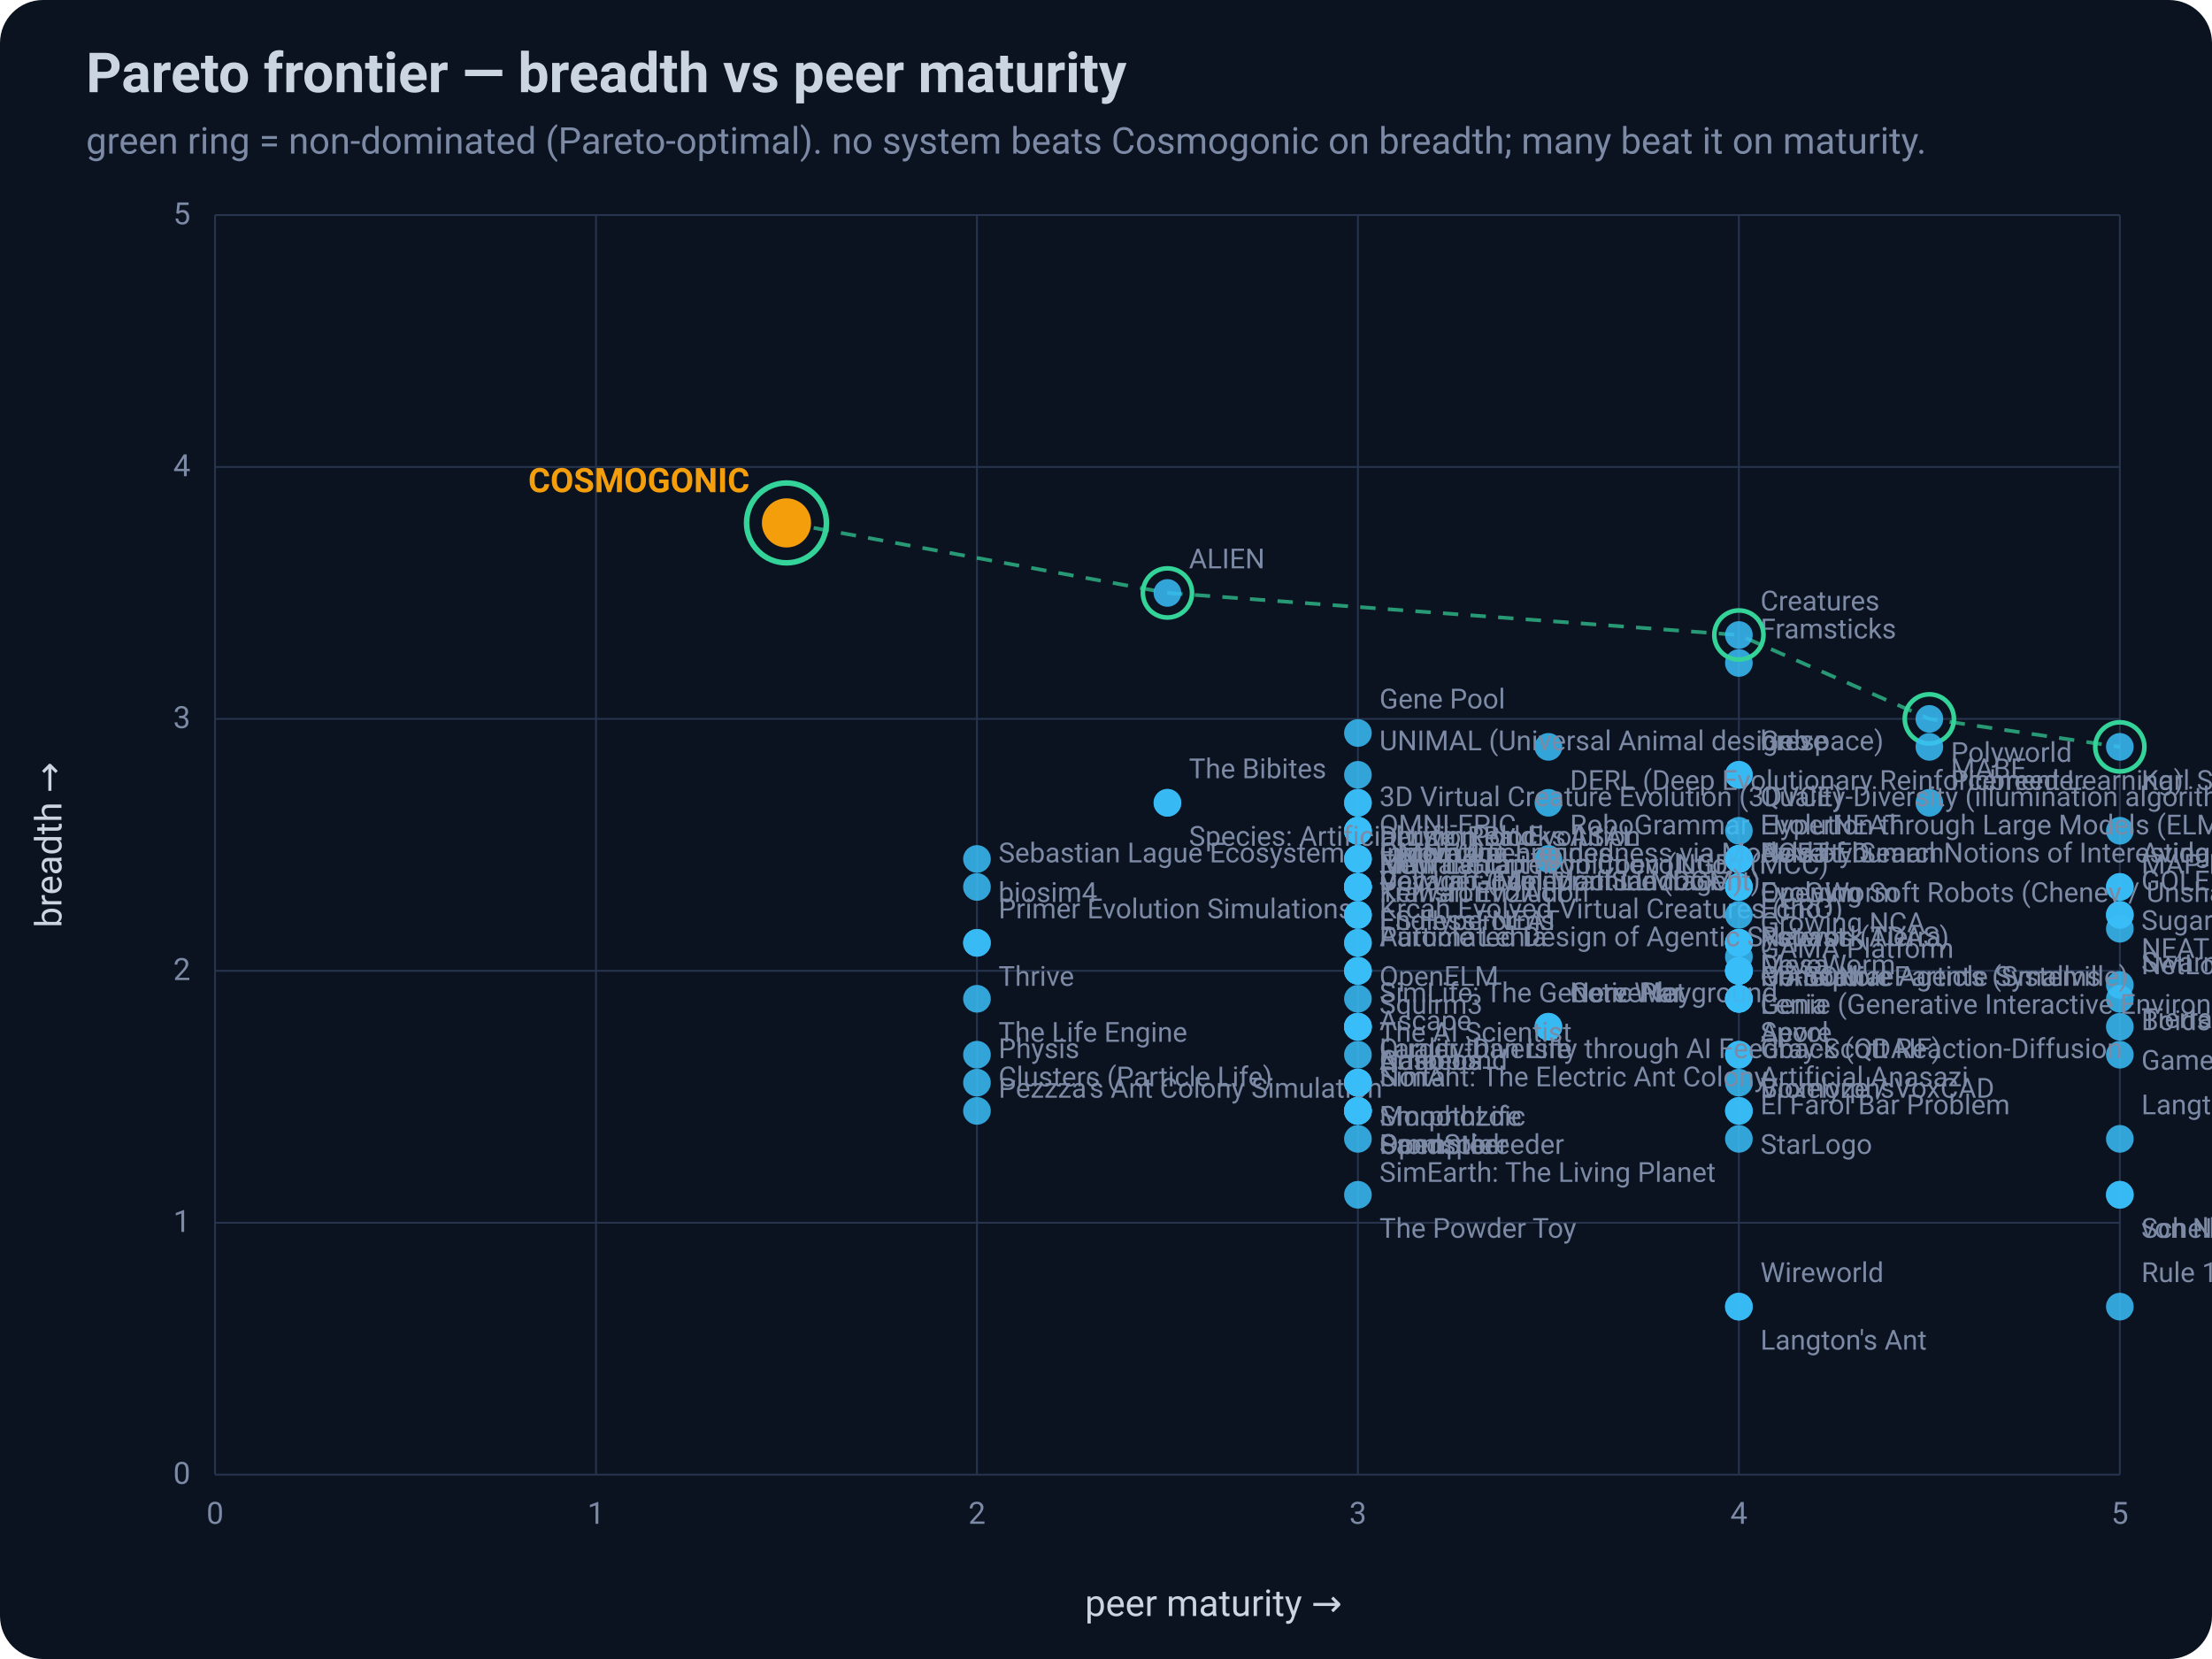
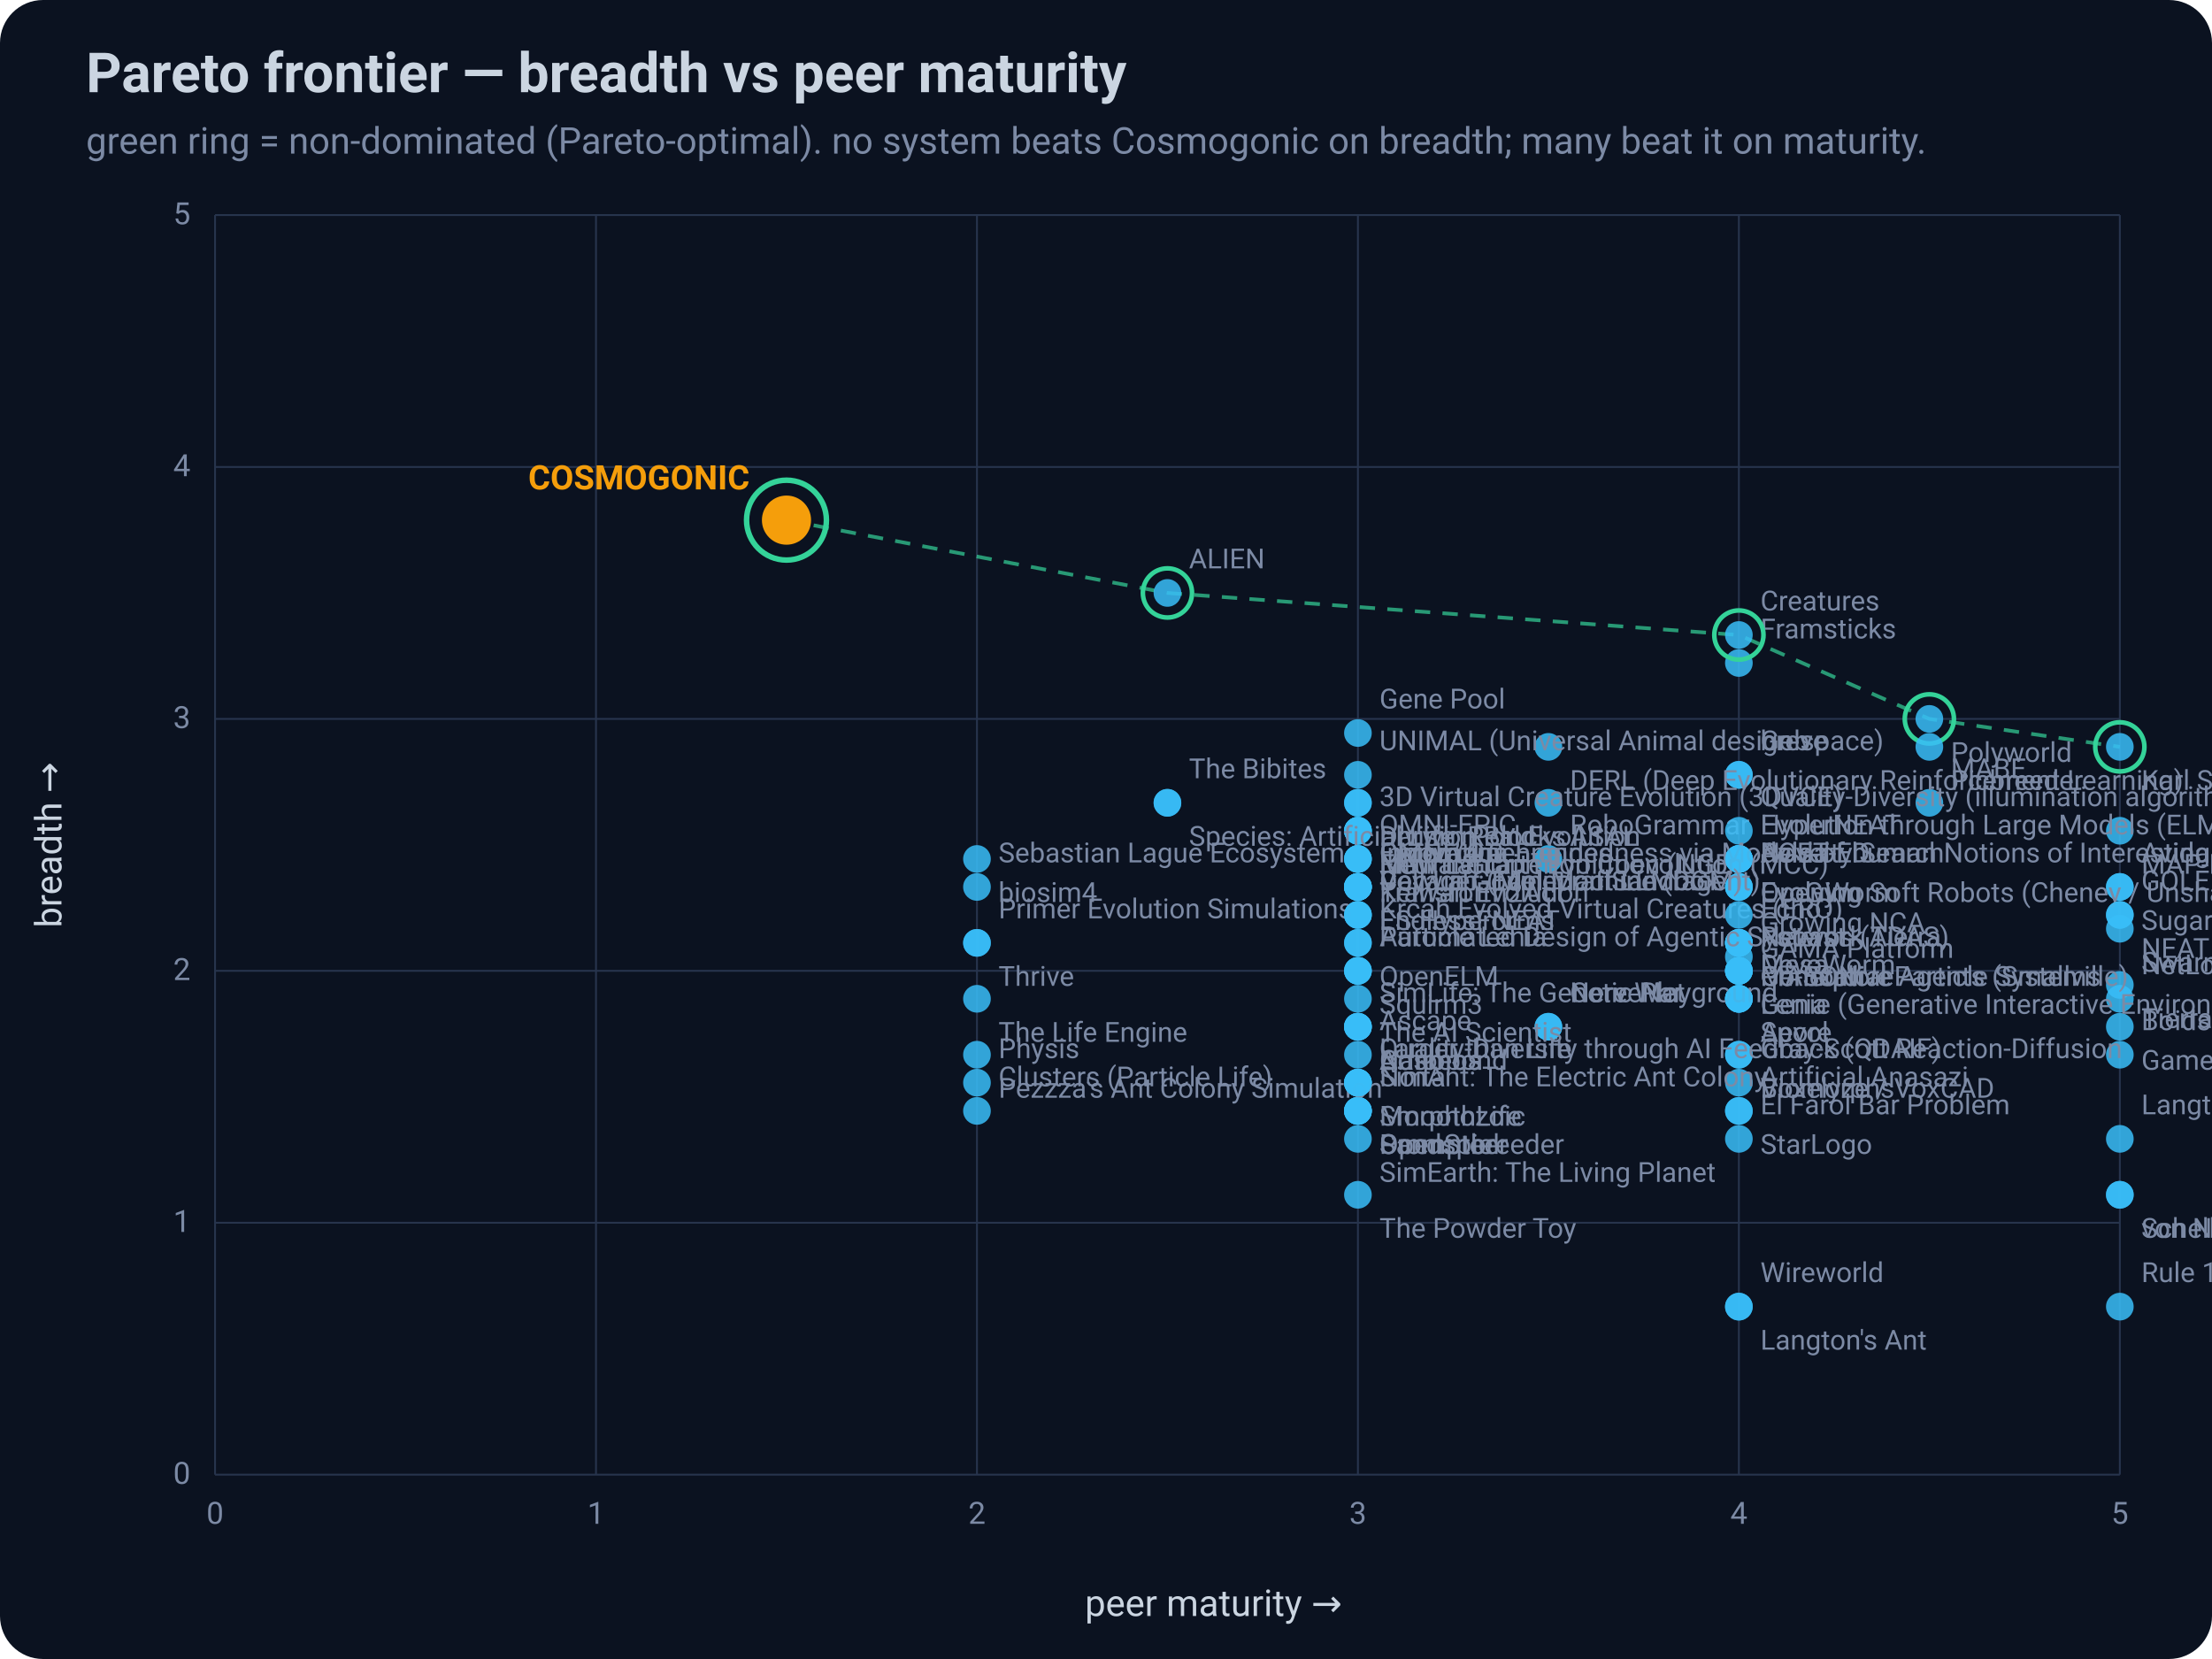
<svg xmlns="http://www.w3.org/2000/svg" viewBox="0 0 720 540" font-family="ui-sans-serif,system-ui,Segoe UI,Roboto,sans-serif" role="img" aria-label="Pareto frontier">
  <rect width="720" height="540" rx="14" fill="#0b1220" />
  <text x="28" y="30" fill="#cbd5e1" font-size="18" font-weight="700">Pareto frontier — breadth vs peer maturity</text>
  <text x="28" y="50" fill="#7c8aa5" font-size="12">green ring = non-dominated (Pareto-optimal). no system beats Cosmogonic on breadth; many beat it on maturity.</text>
  <line x1="70" y1="70" x2="70" y2="480" stroke="#27344d" stroke-width="0.6" />
  <line x1="70" y1="480" x2="690" y2="480" stroke="#27344d" stroke-width="0.6" />
  <text x="70" y="496" fill="#7c8aa5" font-size="10" text-anchor="middle">0</text>
  <text x="62" y="483" fill="#7c8aa5" font-size="10" text-anchor="end">0</text>
  <line x1="194" y1="70" x2="194" y2="480" stroke="#27344d" stroke-width="0.6" />
  <line x1="70" y1="398" x2="690" y2="398" stroke="#27344d" stroke-width="0.6" />
  <text x="194" y="496" fill="#7c8aa5" font-size="10" text-anchor="middle">1</text>
  <text x="62" y="401" fill="#7c8aa5" font-size="10" text-anchor="end">1</text>
  <line x1="318" y1="70" x2="318" y2="480" stroke="#27344d" stroke-width="0.6" />
  <line x1="70" y1="316" x2="690" y2="316" stroke="#27344d" stroke-width="0.6" />
  <text x="318" y="496" fill="#7c8aa5" font-size="10" text-anchor="middle">2</text>
  <text x="62" y="319" fill="#7c8aa5" font-size="10" text-anchor="end">2</text>
  <line x1="442" y1="70" x2="442" y2="480" stroke="#27344d" stroke-width="0.6" />
  <line x1="70" y1="234" x2="690" y2="234" stroke="#27344d" stroke-width="0.6" />
  <text x="442" y="496" fill="#7c8aa5" font-size="10" text-anchor="middle">3</text>
  <text x="62" y="237" fill="#7c8aa5" font-size="10" text-anchor="end">3</text>
  <line x1="566" y1="70" x2="566" y2="480" stroke="#27344d" stroke-width="0.6" />
  <line x1="70" y1="152" x2="690" y2="152" stroke="#27344d" stroke-width="0.6" />
  <text x="566" y="496" fill="#7c8aa5" font-size="10" text-anchor="middle">4</text>
  <text x="62" y="155" fill="#7c8aa5" font-size="10" text-anchor="end">4</text>
  <line x1="690" y1="70" x2="690" y2="480" stroke="#27344d" stroke-width="0.6" />
  <line x1="70" y1="70" x2="690" y2="70" stroke="#27344d" stroke-width="0.6" />
  <text x="690" y="496" fill="#7c8aa5" font-size="10" text-anchor="middle">5</text>
  <text x="62" y="73" fill="#7c8aa5" font-size="10" text-anchor="end">5</text>
  <text x="395" y="526" fill="#cbd5e1" font-size="12" text-anchor="middle">peer maturity →</text>
  <text x="20" y="275" fill="#cbd5e1" font-size="12" text-anchor="middle" transform="rotate(-90 20 275)">breadth →</text>
-   <polyline points="256,170.204 380,193 566,206.694 628,234 690,243.102" fill="none" stroke="#34d399" stroke-width="1.2" stroke-dasharray="5 4" opacity="0.7" />
-   <circle cx="256" cy="170.204" r="8" fill="#f59e0b" />
-   <circle cx="256" cy="170.204" r="13" fill="none" stroke="#34d399" stroke-width="1.8" />
-   <text x="244" y="160.204" fill="#f59e0b" font-size="11" font-weight="700" text-anchor="end">COSMOGONIC</text>
+   <polyline points="256,169.302 380,193 566,206.694 628,234 690,243.102" fill="none" stroke="#34d399" stroke-width="1.2" stroke-dasharray="5 4" opacity="0.7" />
+   <circle cx="256" cy="169.302" r="8" fill="#f59e0b" />
+   <circle cx="256" cy="169.302" r="13" fill="none" stroke="#34d399" stroke-width="1.8" />
+   <text x="244" y="159.302" fill="#f59e0b" font-size="11" font-weight="700" text-anchor="end">COSMOGONIC</text>
  <circle cx="690" cy="334.204" r="4.5" fill="#38bdf8" opacity="0.85" />
  <text x="697" y="348.204" fill="#7c8aa5" font-size="9">Game of Life</text>
  <circle cx="690" cy="343.306" r="4.5" fill="#38bdf8" opacity="0.85" />
  <text x="697" y="335.306" fill="#7c8aa5" font-size="9">Boids</text>
  <circle cx="566" cy="343.306" r="4.5" fill="#38bdf8" opacity="0.85" />
  <text x="573" y="357.306" fill="#7c8aa5" font-size="9">Biomorphs</text>
  <circle cx="504" cy="334.204" r="4.5" fill="#38bdf8" opacity="0.85" />
  <text x="511" y="326.204" fill="#7c8aa5" font-size="9">Core War</text>
  <circle cx="690" cy="320.592" r="4.5" fill="#38bdf8" opacity="0.85" />
  <text x="697" y="334.592" fill="#7c8aa5" font-size="9">Tierra</text>
  <circle cx="690" cy="288.694" r="4.5" fill="#38bdf8" opacity="0.85" />
  <text x="697" y="280.694" fill="#7c8aa5" font-size="9">Avida</text>
  <circle cx="628" cy="234" r="4.5" fill="#38bdf8" opacity="0.85" />
  <circle cx="628" cy="234" r="8" fill="none" stroke="#34d399" stroke-width="1.5" />
  <text x="635" y="248" fill="#7c8aa5" font-size="9">Polyworld</text>
  <circle cx="566" cy="215.796" r="4.5" fill="#38bdf8" opacity="0.85" />
  <text x="573" y="207.796" fill="#7c8aa5" font-size="9">Framsticks</text>
  <circle cx="690" cy="243.102" r="4.5" fill="#38bdf8" opacity="0.85" />
  <circle cx="690" cy="243.102" r="8" fill="none" stroke="#34d399" stroke-width="1.5" />
  <text x="697" y="257.102" fill="#7c8aa5" font-size="9">Karl Sims VC</text>
  <circle cx="566" cy="206.694" r="4.5" fill="#38bdf8" opacity="0.85" />
  <circle cx="566" cy="206.694" r="8" fill="none" stroke="#34d399" stroke-width="1.5" />
  <text x="573" y="198.694" fill="#7c8aa5" font-size="9">Creatures</text>
  <circle cx="442" cy="261.306" r="4.5" fill="#38bdf8" opacity="0.85" />
  <text x="449" y="275.306" fill="#7c8aa5" font-size="9">Darwin Pond</text>
  <circle cx="442" cy="238.592" r="4.5" fill="#38bdf8" opacity="0.85" />
  <text x="449" y="230.592" fill="#7c8aa5" font-size="9">Gene Pool</text>
  <circle cx="690" cy="288.694" r="4.5" fill="#38bdf8" opacity="0.85" />
  <text x="697" y="302.694" fill="#7c8aa5" font-size="9">Sugarscape</text>
  <circle cx="566" cy="306.898" r="4.5" fill="#38bdf8" opacity="0.85" />
  <text x="573" y="298.898" fill="#7c8aa5" font-size="9">Echo</text>
  <circle cx="690" cy="302.306" r="4.5" fill="#38bdf8" opacity="0.85" />
  <text x="697" y="316.306" fill="#7c8aa5" font-size="9">Swarm</text>
  <circle cx="566" cy="252.204" r="4.5" fill="#38bdf8" opacity="0.85" />
  <text x="573" y="244.204" fill="#7c8aa5" font-size="9">breve</text>
  <circle cx="628" cy="243.102" r="4.5" fill="#38bdf8" opacity="0.85" />
  <text x="635" y="257.102" fill="#7c8aa5" font-size="9">Picbreeder</text>
  <circle cx="628" cy="261.306" r="4.5" fill="#38bdf8" opacity="0.85" />
  <text x="635" y="253.306" fill="#7c8aa5" font-size="9">MABE</text>
  <circle cx="566" cy="316" r="4.5" fill="#38bdf8" opacity="0.85" />
  <text x="573" y="330" fill="#7c8aa5" font-size="9">Lenia</text>
  <circle cx="566" cy="311.408" r="4.5" fill="#38bdf8" opacity="0.85" />
  <text x="573" y="303.408" fill="#7c8aa5" font-size="9">Growing NCA</text>
  <circle cx="566" cy="279.592" r="4.5" fill="#38bdf8" opacity="0.85" />
  <text x="573" y="293.592" fill="#7c8aa5" font-size="9">OpenWorm</text>
  <circle cx="566" cy="288.694" r="4.5" fill="#38bdf8" opacity="0.85" />
  <text x="573" y="280.694" fill="#7c8aa5" font-size="9">POET</text>
  <circle cx="566" cy="279.592" r="4.5" fill="#38bdf8" opacity="0.85" />
  <text x="573" y="293.592" fill="#7c8aa5" font-size="9">EvoGym</text>
  <circle cx="380" cy="193" r="4.5" fill="#38bdf8" opacity="0.85" />
  <circle cx="380" cy="193" r="8" fill="none" stroke="#34d399" stroke-width="1.5" />
  <text x="387" y="185" fill="#7c8aa5" font-size="9">ALIEN</text>
  <circle cx="504" cy="261.306" r="4.5" fill="#38bdf8" opacity="0.85" />
  <text x="511" y="275.306" fill="#7c8aa5" font-size="9">ASAL</text>
  <circle cx="566" cy="425.306" r="4.5" fill="#38bdf8" opacity="0.85" />
  <text x="573" y="417.306" fill="#7c8aa5" font-size="9">Wireworld</text>
  <circle cx="566" cy="425.306" r="4.5" fill="#38bdf8" opacity="0.85" />
  <text x="573" y="439.306" fill="#7c8aa5" font-size="9">Langton's Ant</text>
  <circle cx="690" cy="370.694" r="4.5" fill="#38bdf8" opacity="0.85" />
  <text x="697" y="362.694" fill="#7c8aa5" font-size="9">Langton's Loops</text>
  <circle cx="690" cy="388.898" r="4.5" fill="#38bdf8" opacity="0.85" />
  <text x="697" y="402.898" fill="#7c8aa5" font-size="9">von Neumann Universal Constructor</text>
  <circle cx="690" cy="425.306" r="4.5" fill="#38bdf8" opacity="0.85" />
  <text x="697" y="417.306" fill="#7c8aa5" font-size="9">Rule 110</text>
  <circle cx="442" cy="352.408" r="4.5" fill="#38bdf8" opacity="0.85" />
  <text x="449" y="366.408" fill="#7c8aa5" font-size="9">SmoothLife</text>
  <circle cx="442" cy="352.408" r="4.5" fill="#38bdf8" opacity="0.85" />
  <text x="449" y="344.408" fill="#7c8aa5" font-size="9">Larger than Life</text>
  <circle cx="442" cy="270.408" r="4.5" fill="#38bdf8" opacity="0.85" />
  <text x="449" y="284.408" fill="#7c8aa5" font-size="9">Flow Lenia</text>
  <circle cx="442" cy="316" r="4.5" fill="#38bdf8" opacity="0.85" />
  <text x="449" y="308" fill="#7c8aa5" font-size="9">Particle Lenia</text>
  <circle cx="566" cy="306.898" r="4.5" fill="#38bdf8" opacity="0.85" />
  <text x="573" y="320.898" fill="#7c8aa5" font-size="9">Primordial Particle Systems</text>
  <circle cx="566" cy="352.408" r="4.5" fill="#38bdf8" opacity="0.85" />
  <text x="573" y="344.408" fill="#7c8aa5" font-size="9">Gray-Scott Reaction-Diffusion</text>
  <circle cx="566" cy="325.102" r="4.5" fill="#38bdf8" opacity="0.85" />
  <text x="573" y="339.102" fill="#7c8aa5" font-size="9">Aevol</text>
  <circle cx="566" cy="288.694" r="4.5" fill="#38bdf8" opacity="0.85" />
  <text x="573" y="280.694" fill="#7c8aa5" font-size="9">Avida-ED</text>
  <circle cx="442" cy="334.204" r="4.5" fill="#38bdf8" opacity="0.85" />
  <text x="449" y="348.204" fill="#7c8aa5" font-size="9">Nanopond</text>
  <circle cx="318" cy="352.408" r="4.5" fill="#38bdf8" opacity="0.85" />
  <text x="325" y="344.408" fill="#7c8aa5" font-size="9">Physis</text>
  <circle cx="442" cy="334.204" r="4.5" fill="#38bdf8" opacity="0.85" />
  <text x="449" y="348.204" fill="#7c8aa5" font-size="9">Cosmos</text>
  <circle cx="566" cy="252.204" r="4.5" fill="#38bdf8" opacity="0.85" />
  <text x="573" y="244.204" fill="#7c8aa5" font-size="9">Geb</text>
  <circle cx="442" cy="334.204" r="4.5" fill="#38bdf8" opacity="0.85" />
  <text x="449" y="348.204" fill="#7c8aa5" font-size="9">Amoeba</text>
  <circle cx="442" cy="288.694" r="4.5" fill="#38bdf8" opacity="0.85" />
  <text x="449" y="280.694" fill="#7c8aa5" font-size="9">Evolve 4.0</text>
  <circle cx="442" cy="316" r="4.5" fill="#38bdf8" opacity="0.85" />
  <text x="449" y="330" fill="#7c8aa5" font-size="9">Squirm3</text>
  <circle cx="566" cy="316" r="4.5" fill="#38bdf8" opacity="0.85" />
  <text x="573" y="308" fill="#7c8aa5" font-size="9">Network Tierra</text>
  <circle cx="318" cy="279.592" r="4.5" fill="#38bdf8" opacity="0.85" />
  <text x="325" y="293.592" fill="#7c8aa5" font-size="9">biosim4</text>
  <circle cx="690" cy="297.796" r="4.5" fill="#38bdf8" opacity="0.85" />
  <text x="697" y="289.796" fill="#7c8aa5" font-size="9">GOLEM (Genetically Organized Lifelike Electro Mechanics)</text>
  <circle cx="566" cy="343.306" r="4.5" fill="#38bdf8" opacity="0.85" />
  <text x="573" y="357.306" fill="#7c8aa5" font-size="9">Voxelyze / VoxCAD</text>
  <circle cx="442" cy="270.408" r="4.5" fill="#38bdf8" opacity="0.85" />
  <text x="449" y="262.408" fill="#7c8aa5" font-size="9">3D Virtual Creature Evolution (3DVCE)</text>
  <circle cx="504" cy="243.102" r="4.5" fill="#38bdf8" opacity="0.85" />
  <text x="511" y="257.102" fill="#7c8aa5" font-size="9">DERL (Deep Evolutionary Reinforcement Learning)</text>
  <circle cx="442" cy="252.204" r="4.5" fill="#38bdf8" opacity="0.85" />
  <text x="449" y="244.204" fill="#7c8aa5" font-size="9">UNIMAL (Universal Animal design space)</text>
  <circle cx="566" cy="279.592" r="4.5" fill="#38bdf8" opacity="0.85" />
  <text x="573" y="293.592" fill="#7c8aa5" font-size="9">Evolving Soft Robots (Cheney / Unshackling Evolution)</text>
  <circle cx="504" cy="279.592" r="4.5" fill="#38bdf8" opacity="0.85" />
  <text x="511" y="271.592" fill="#7c8aa5" font-size="9">RoboGrammar</text>
  <circle cx="442" cy="279.592" r="4.5" fill="#38bdf8" opacity="0.85" />
  <text x="449" y="293.592" fill="#7c8aa5" font-size="9">Transform2Act</text>
  <circle cx="504" cy="334.204" r="4.5" fill="#38bdf8" opacity="0.85" />
  <text x="511" y="326.204" fill="#7c8aa5" font-size="9">NerveNet</text>
  <circle cx="442" cy="270.408" r="4.5" fill="#38bdf8" opacity="0.85" />
  <text x="449" y="284.408" fill="#7c8aa5" font-size="9">Neural Graph Evolution (NGE)</text>
  <circle cx="442" cy="306.898" r="4.5" fill="#38bdf8" opacity="0.85" />
  <text x="449" y="298.898" fill="#7c8aa5" font-size="9">Krcah Evolved Virtual Creatures (ERO)</text>
  <circle cx="690" cy="297.796" r="4.5" fill="#38bdf8" opacity="0.85" />
  <text x="697" y="311.796" fill="#7c8aa5" font-size="9">NEAT (NeuroEvolution of Augmenting Topologies)</text>
  <circle cx="566" cy="279.592" r="4.5" fill="#38bdf8" opacity="0.85" />
  <text x="573" y="271.592" fill="#7c8aa5" font-size="9">HyperNEAT</text>
  <circle cx="442" cy="288.694" r="4.5" fill="#38bdf8" opacity="0.85" />
  <text x="449" y="302.694" fill="#7c8aa5" font-size="9">ES-HyperNEAT</text>
  <circle cx="566" cy="288.694" r="4.5" fill="#38bdf8" opacity="0.85" />
  <text x="573" y="280.694" fill="#7c8aa5" font-size="9">Novelty Search</text>
  <circle cx="690" cy="270.408" r="4.5" fill="#38bdf8" opacity="0.85" />
  <text x="697" y="284.408" fill="#7c8aa5" font-size="9">MAP-Elites</text>
  <circle cx="566" cy="270.408" r="4.5" fill="#38bdf8" opacity="0.85" />
  <text x="573" y="262.408" fill="#7c8aa5" font-size="9">Quality-Diversity (illumination algorithms)</text>
  <circle cx="566" cy="306.898" r="4.5" fill="#38bdf8" opacity="0.85" />
  <text x="573" y="320.898" fill="#7c8aa5" font-size="9">Go-Explore</text>
  <circle cx="442" cy="288.694" r="4.5" fill="#38bdf8" opacity="0.85" />
  <text x="449" y="280.694" fill="#7c8aa5" font-size="9">OMNI (Open-endedness via Models of human Notions of Interestingness)</text>
  <circle cx="442" cy="270.408" r="4.5" fill="#38bdf8" opacity="0.85" />
  <text x="449" y="284.408" fill="#7c8aa5" font-size="9">Minimal Criterion Coevolution (MCC)</text>
  <circle cx="442" cy="288.694" r="4.5" fill="#38bdf8" opacity="0.85" />
  <text x="449" y="280.694" fill="#7c8aa5" font-size="9">Innovation Engines</text>
  <circle cx="442" cy="288.694" r="4.5" fill="#38bdf8" opacity="0.85" />
  <text x="449" y="302.694" fill="#7c8aa5" font-size="9">EndlessForms</text>
  <circle cx="690" cy="325.102" r="4.5" fill="#38bdf8" opacity="0.85" />
  <text x="697" y="317.102" fill="#7c8aa5" font-size="9">NetLogo</text>
  <circle cx="566" cy="306.898" r="4.5" fill="#38bdf8" opacity="0.85" />
  <text x="573" y="320.898" fill="#7c8aa5" font-size="9">MASON</text>
  <circle cx="566" cy="316" r="4.5" fill="#38bdf8" opacity="0.85" />
  <text x="573" y="308" fill="#7c8aa5" font-size="9">Repast</text>
  <circle cx="566" cy="361.592" r="4.5" fill="#38bdf8" opacity="0.85" />
  <text x="573" y="375.592" fill="#7c8aa5" font-size="9">StarLogo</text>
  <circle cx="442" cy="343.306" r="4.5" fill="#38bdf8" opacity="0.85" />
  <text x="449" y="335.306" fill="#7c8aa5" font-size="9">Ascape</text>
  <circle cx="566" cy="297.796" r="4.5" fill="#38bdf8" opacity="0.85" />
  <text x="573" y="311.796" fill="#7c8aa5" font-size="9">GAMA Platform</text>
  <circle cx="566" cy="325.102" r="4.5" fill="#38bdf8" opacity="0.85" />
  <text x="573" y="317.102" fill="#7c8aa5" font-size="9">Mesa</text>
  <circle cx="442" cy="361.592" r="4.5" fill="#38bdf8" opacity="0.85" />
  <text x="449" y="375.592" fill="#7c8aa5" font-size="9">OpenSteer</text>
  <circle cx="566" cy="361.592" r="4.5" fill="#38bdf8" opacity="0.85" />
  <text x="573" y="353.592" fill="#7c8aa5" font-size="9">Artificial Anasazi</text>
  <circle cx="690" cy="388.898" r="4.5" fill="#38bdf8" opacity="0.85" />
  <text x="697" y="402.898" fill="#7c8aa5" font-size="9">Schelling Segregation Model</text>
  <circle cx="566" cy="370.694" r="4.5" fill="#38bdf8" opacity="0.85" />
  <text x="573" y="362.694" fill="#7c8aa5" font-size="9">El Farol Bar Problem</text>
  <circle cx="566" cy="325.102" r="4.5" fill="#38bdf8" opacity="0.85" />
  <text x="573" y="339.102" fill="#7c8aa5" font-size="9">Spore</text>
  <circle cx="442" cy="334.204" r="4.5" fill="#38bdf8" opacity="0.85" />
  <text x="449" y="326.204" fill="#7c8aa5" font-size="9">SimLife: The Genetic Playground</text>
  <circle cx="442" cy="370.694" r="4.5" fill="#38bdf8" opacity="0.85" />
  <text x="449" y="384.694" fill="#7c8aa5" font-size="9">SimEarth: The Living Planet</text>
  <circle cx="442" cy="361.592" r="4.5" fill="#38bdf8" opacity="0.85" />
  <text x="449" y="353.592" fill="#7c8aa5" font-size="9">SimAnt: The Electric Ant Colony</text>
  <circle cx="318" cy="306.898" r="4.5" fill="#38bdf8" opacity="0.85" />
  <text x="325" y="320.898" fill="#7c8aa5" font-size="9">Thrive</text>
  <circle cx="442" cy="297.796" r="4.5" fill="#38bdf8" opacity="0.85" />
  <text x="449" y="289.796" fill="#7c8aa5" font-size="9">Cell Lab: Evolution Sandbox</text>
  <circle cx="380" cy="261.306" r="4.5" fill="#38bdf8" opacity="0.85" />
  <text x="387" y="275.306" fill="#7c8aa5" font-size="9">Species: Artificial Life, Real Evolution</text>
  <circle cx="380" cy="261.306" r="4.5" fill="#38bdf8" opacity="0.85" />
  <text x="387" y="253.306" fill="#7c8aa5" font-size="9">The Bibites</text>
  <circle cx="442" cy="388.898" r="4.5" fill="#38bdf8" opacity="0.85" />
  <text x="449" y="402.898" fill="#7c8aa5" font-size="9">The Powder Toy</text>
  <circle cx="442" cy="361.592" r="4.5" fill="#38bdf8" opacity="0.85" />
  <text x="449" y="353.592" fill="#7c8aa5" font-size="9">Noita</text>
  <circle cx="318" cy="325.102" r="4.5" fill="#38bdf8" opacity="0.85" />
  <text x="325" y="339.102" fill="#7c8aa5" font-size="9">The Life Engine</text>
  <circle cx="318" cy="361.592" r="4.5" fill="#38bdf8" opacity="0.85" />
  <text x="325" y="353.592" fill="#7c8aa5" font-size="9">Clusters (Particle Life)</text>
  <circle cx="442" cy="361.592" r="4.5" fill="#38bdf8" opacity="0.85" />
  <text x="449" y="375.592" fill="#7c8aa5" font-size="9">Sandspiel</text>
  <circle cx="318" cy="288.694" r="4.5" fill="#38bdf8" opacity="0.85" />
  <text x="325" y="280.694" fill="#7c8aa5" font-size="9">Sebastian Lague Ecosystem</text>
  <circle cx="318" cy="343.306" r="4.5" fill="#38bdf8" opacity="0.85" />
  <text x="325" y="357.306" fill="#7c8aa5" font-size="9">Pezzza's Ant Colony Simulation</text>
  <circle cx="318" cy="306.898" r="4.5" fill="#38bdf8" opacity="0.85" />
  <text x="325" y="298.898" fill="#7c8aa5" font-size="9">Primer Evolution Simulations</text>
  <circle cx="442" cy="279.592" r="4.5" fill="#38bdf8" opacity="0.85" />
  <text x="449" y="293.592" fill="#7c8aa5" font-size="9">Keiwan Evolution</text>
  <circle cx="566" cy="325.102" r="4.5" fill="#38bdf8" opacity="0.85" />
  <text x="573" y="317.102" fill="#7c8aa5" font-size="9">DevoWorm</text>
  <circle cx="442" cy="352.408" r="4.5" fill="#38bdf8" opacity="0.85" />
  <text x="449" y="366.408" fill="#7c8aa5" font-size="9">Morphozoic</text>
  <circle cx="442" cy="288.694" r="4.5" fill="#38bdf8" opacity="0.85" />
  <text x="449" y="280.694" fill="#7c8aa5" font-size="9">Chromaria</text>
  <circle cx="442" cy="261.306" r="4.5" fill="#38bdf8" opacity="0.85" />
  <text x="449" y="275.306" fill="#7c8aa5" font-size="9">Division Blocks</text>
  <circle cx="442" cy="297.796" r="4.5" fill="#38bdf8" opacity="0.85" />
  <text x="449" y="289.796" fill="#7c8aa5" font-size="9">Voyager (Minecraft LLM agent)</text>
  <circle cx="566" cy="306.898" r="4.5" fill="#38bdf8" opacity="0.85" />
  <text x="573" y="320.898" fill="#7c8aa5" font-size="9">Generative Agents (Smallville)</text>
  <circle cx="442" cy="279.592" r="4.5" fill="#38bdf8" opacity="0.85" />
  <text x="449" y="271.592" fill="#7c8aa5" font-size="9">OMNI-EPIC</text>
  <circle cx="566" cy="316" r="4.5" fill="#38bdf8" opacity="0.85" />
  <text x="573" y="330" fill="#7c8aa5" font-size="9">Genie (Generative Interactive Environments)</text>
  <circle cx="566" cy="279.592" r="4.5" fill="#38bdf8" opacity="0.85" />
  <text x="573" y="271.592" fill="#7c8aa5" font-size="9">Evolution through Large Models (ELM)</text>
  <circle cx="442" cy="306.898" r="4.5" fill="#38bdf8" opacity="0.85" />
  <text x="449" y="320.898" fill="#7c8aa5" font-size="9">OpenELM</text>
  <circle cx="442" cy="316" r="4.5" fill="#38bdf8" opacity="0.85" />
  <text x="449" y="308" fill="#7c8aa5" font-size="9">Automated Design of Agentic Systems (ADAS)</text>
  <circle cx="442" cy="325.102" r="4.5" fill="#38bdf8" opacity="0.85" />
  <text x="449" y="339.102" fill="#7c8aa5" font-size="9">The AI Scientist</text>
  <circle cx="442" cy="297.796" r="4.5" fill="#38bdf8" opacity="0.85" />
  <text x="449" y="289.796" fill="#7c8aa5" font-size="9">Darwin Godel Machine (DGM)</text>
  <circle cx="442" cy="361.592" r="4.5" fill="#38bdf8" opacity="0.85" />
  <text x="449" y="375.592" fill="#7c8aa5" font-size="9">Promptbreeder</text>
  <circle cx="442" cy="352.408" r="4.5" fill="#38bdf8" opacity="0.85" />
  <text x="449" y="344.408" fill="#7c8aa5" font-size="9">Quality-Diversity through AI Feedback (QDAIF)</text>
</svg>
